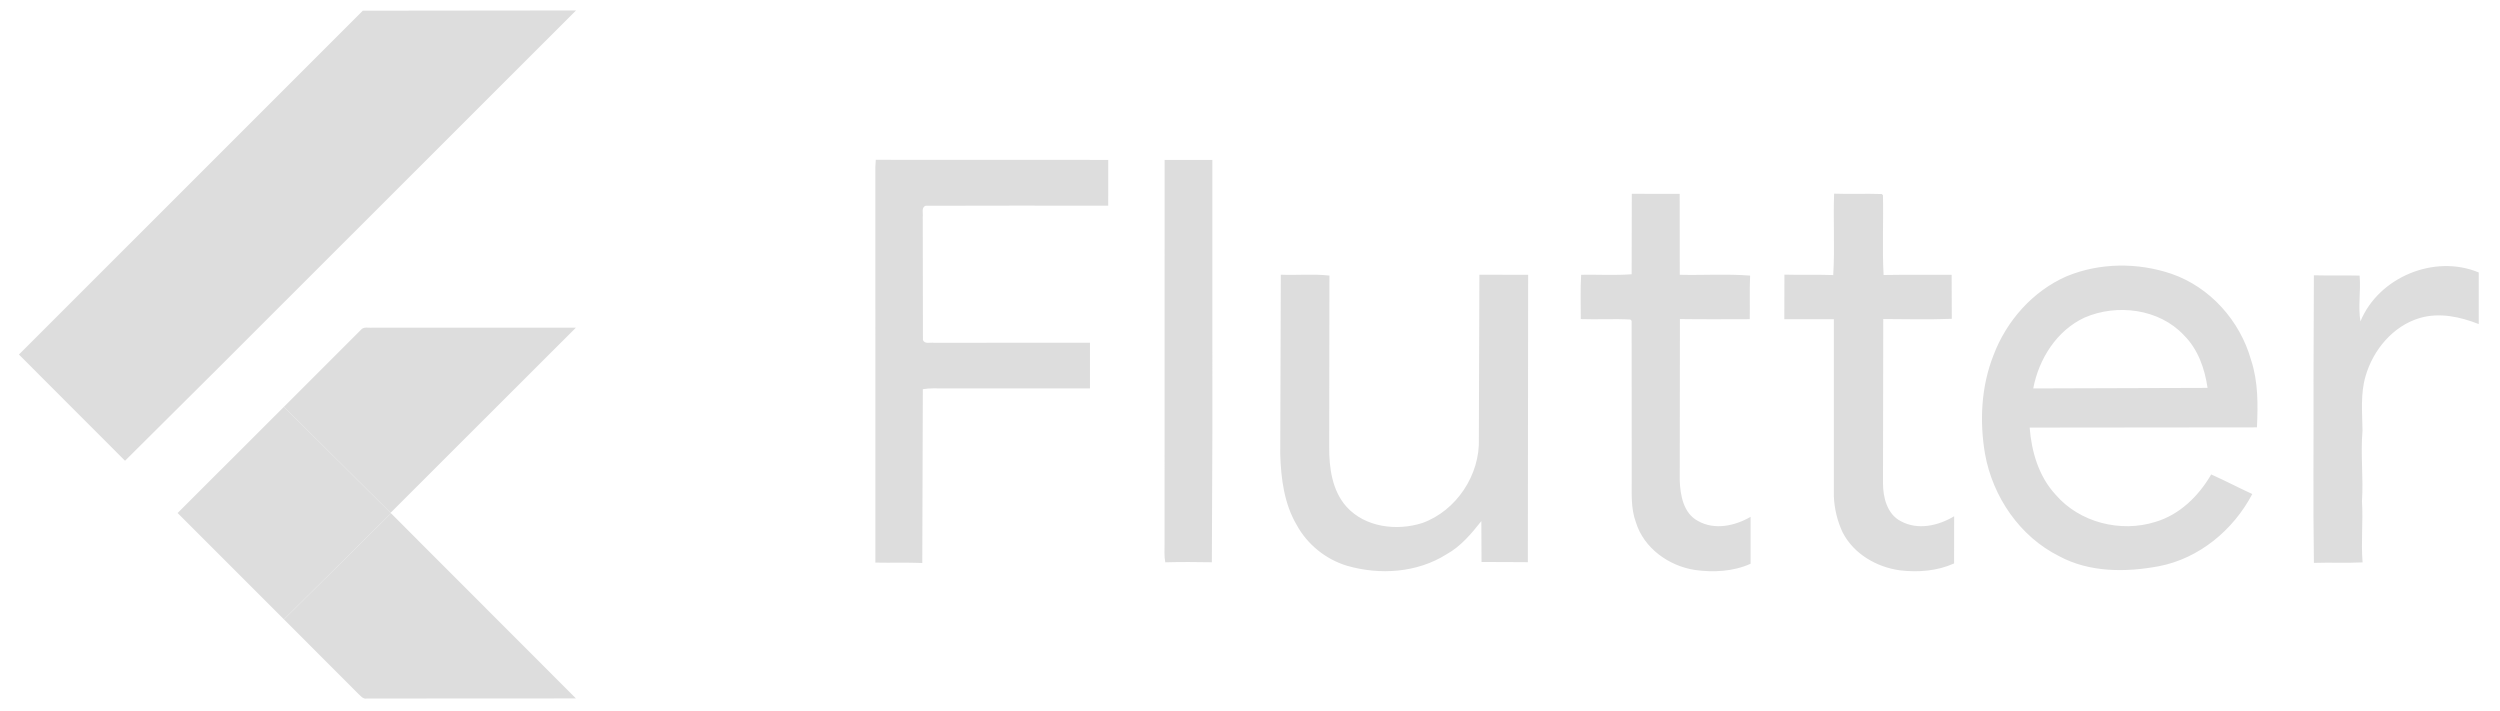
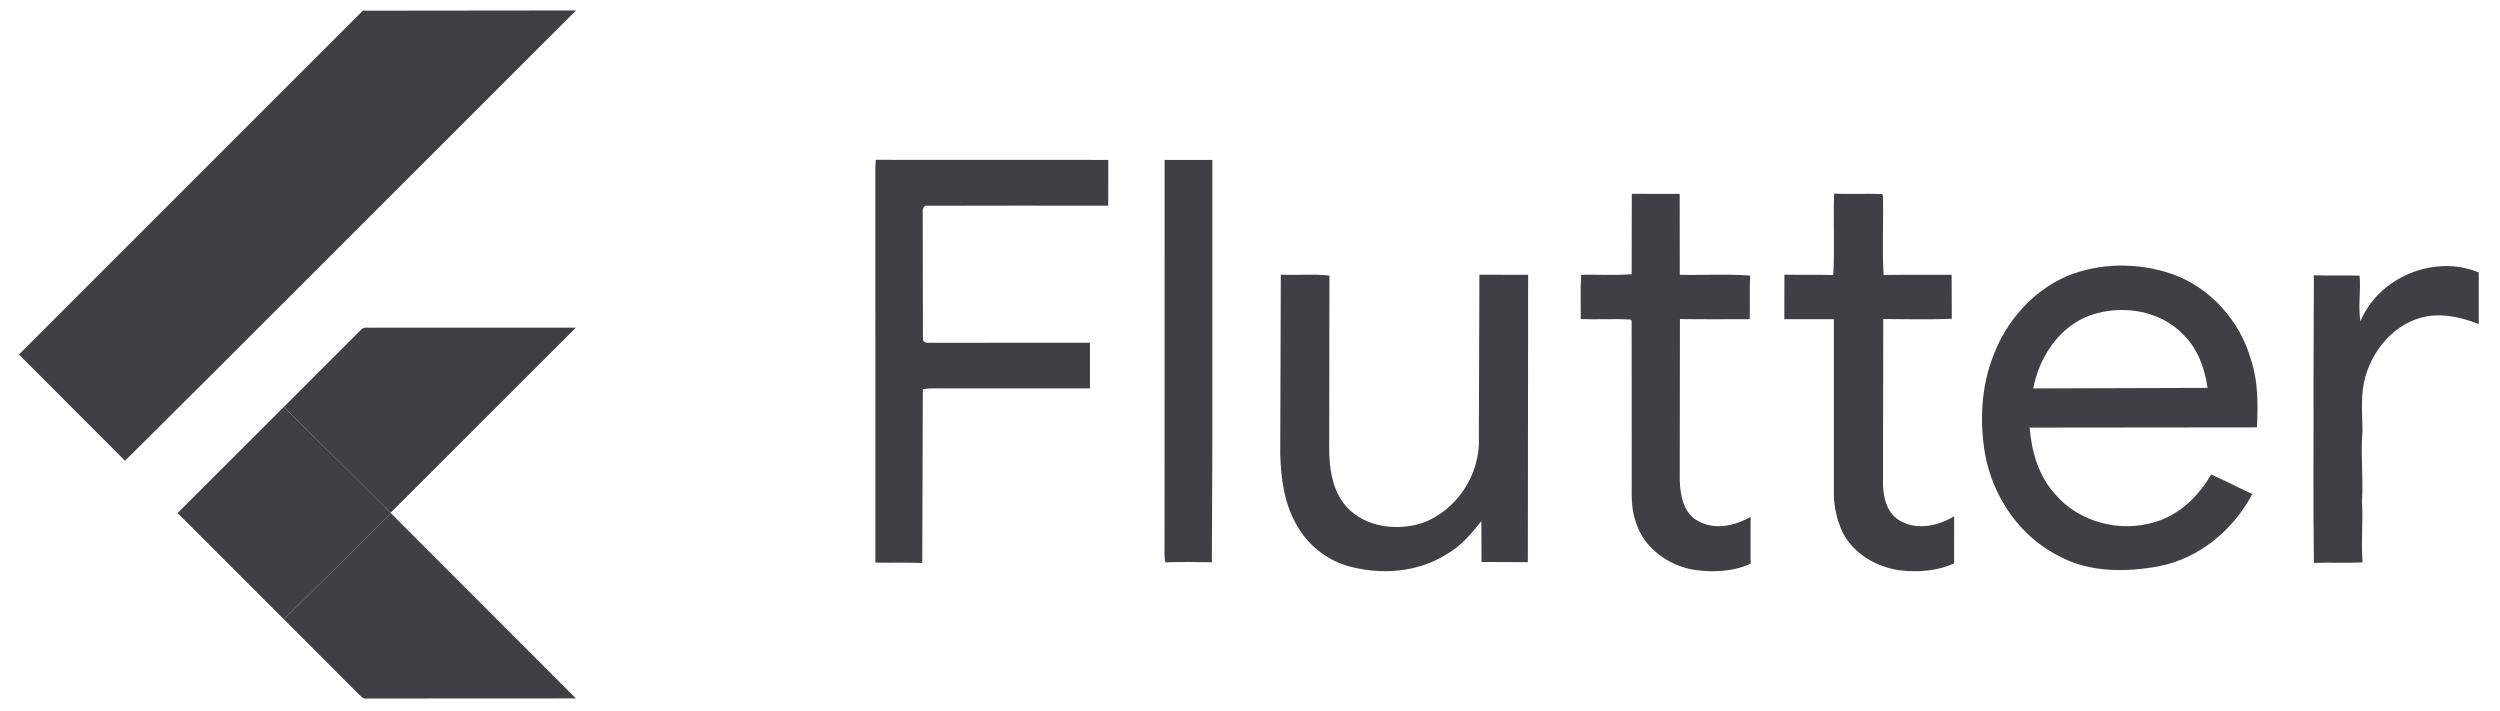
<svg xmlns="http://www.w3.org/2000/svg" width="352" height="100" viewBox="0 0 352 100" fill="none">
-   <path d="M51.081 1.504L81.106 1.471L30.731 51.82L17.602 64.875L2.665 49.919L51.081 1.504ZM50.801 46.46C51.191 45.945 51.908 46.199 52.452 46.133L81.081 46.14L54.989 72.206L39.974 57.283L50.801 46.46Z" fill="#DDDDDD" />
-   <path d="M123.309 22.504L156.04 22.515L156.037 28.96C147.474 28.96 138.908 28.934 130.342 28.971C129.688 29.188 129.996 30.008 129.923 30.511L129.949 47.846C130.165 48.497 130.989 48.184 131.496 48.265L153.467 48.254V54.691C146.636 54.688 139.809 54.688 132.978 54.691C131.963 54.688 130.938 54.625 129.934 54.798L129.857 79.269C127.654 79.18 125.456 79.261 123.254 79.213L123.25 23.544L123.309 22.504V22.504ZM163.978 22.515H170.699L170.702 61.03L170.629 79.166C168.441 79.125 166.254 79.114 164.07 79.173C163.901 78.276 163.971 77.364 163.971 76.46L163.978 22.515V22.515ZM229.757 27.291L236.5 27.294L236.511 38.691C239.809 38.772 243.125 38.544 246.415 38.805C246.324 40.849 246.401 42.894 246.364 44.938C243.085 44.945 239.809 44.971 236.533 44.923L236.507 67.622C236.577 69.725 237.026 72.265 239.07 73.35C241.404 74.677 244.272 74.052 246.482 72.772V79.375C244.048 80.478 241.272 80.611 238.658 80.254C234.974 79.691 231.445 77.18 230.331 73.53C229.592 71.53 229.761 69.372 229.746 67.283L229.732 45.177L229.566 44.989C227.239 44.864 224.904 45.008 222.574 44.927C222.588 42.846 222.493 40.765 222.625 38.688C224.993 38.647 227.371 38.794 229.735 38.614L229.757 27.291V27.291ZM258.243 27.269C260.485 27.346 262.728 27.243 264.967 27.32L265.121 27.489C265.206 31.232 265.007 34.986 265.21 38.721C268.404 38.662 271.599 38.71 274.79 38.691L274.813 44.89C271.599 45.011 268.375 44.938 265.162 44.919L265.125 68.011C265.121 70.022 265.702 72.401 267.647 73.39C270.033 74.691 272.926 74.022 275.143 72.691L275.136 79.331C272.772 80.397 270.107 80.603 267.555 80.309C264.243 79.868 261 77.997 259.445 74.963C258.695 73.375 258.276 71.618 258.206 69.864V44.945C255.879 44.941 253.555 44.952 251.232 44.945L251.246 38.669C253.537 38.732 255.827 38.651 258.118 38.728C258.36 34.919 258.099 31.085 258.243 27.269V27.269ZM290.971 38.905C295.625 36.974 300.996 36.938 305.75 38.555C311.195 40.434 315.408 45.184 316.952 50.695C317.963 53.75 317.923 56.997 317.779 60.173L285.776 60.206C286.04 63.614 287.059 67.088 289.426 69.647C292.79 73.57 298.581 75.026 303.471 73.486C306.901 72.475 309.577 69.835 311.338 66.802C313.287 67.673 315.18 68.666 317.121 69.559C314.467 74.618 309.64 78.636 303.967 79.725C299.309 80.596 294.213 80.618 289.941 78.316C284.397 75.563 280.581 69.956 279.493 63.927C278.702 59.294 278.949 54.394 280.691 49.997C282.518 45.169 286.213 40.989 290.971 38.905M293.504 44.717C289.588 46.526 287.066 50.544 286.279 54.691L310.824 54.614C310.434 51.905 309.471 49.151 307.485 47.191C304.007 43.464 298.062 42.736 293.504 44.717ZM332.349 45.25C334.912 39.026 342.783 35.758 349.007 38.364V45.629C346.393 44.599 343.463 43.964 340.702 44.776C336.93 45.897 334.14 49.261 333.07 52.964C332.335 55.464 332.61 58.074 332.64 60.636C332.353 63.952 332.783 67.272 332.566 70.588C332.743 73.452 332.412 76.316 332.654 79.184C330.368 79.294 328.081 79.177 325.798 79.254C325.665 70.611 325.779 61.964 325.743 53.316L325.794 38.761C327.938 38.82 330.085 38.754 332.232 38.805C332.426 40.952 331.993 43.111 332.349 45.25V45.25ZM180.338 38.68C182.618 38.776 184.915 38.544 187.184 38.802L187.151 62.897C187.129 65.842 187.548 69.059 189.585 71.346C192.213 74.258 196.665 74.791 200.261 73.64C205.066 71.919 208.419 66.831 208.224 61.743L208.298 38.68L215.162 38.695L215.121 79.155C212.945 79.118 210.772 79.155 208.599 79.129L208.574 73.372C207.165 75.14 205.688 76.93 203.669 78.044C199.537 80.651 194.294 80.997 189.665 79.662C186.68 78.761 184.081 76.669 182.585 73.934C180.809 70.927 180.36 67.371 180.257 63.945L180.338 38.68V38.68Z" fill="#DDDDDD" />
-   <path d="M25.007 72.232L39.974 57.283L54.989 72.206L55.051 72.272L39.977 87.206L25.007 72.232V72.232Z" fill="#DDDDDD" />
-   <path d="M39.977 87.206L55.051 72.272L81.091 98.338C71.283 98.36 61.477 98.331 51.672 98.353C51.114 98.478 50.768 97.967 50.411 97.651L39.977 87.206V87.206Z" fill="#DDDDDD" />
+   <path d="M51.081 1.504L81.106 1.471L30.731 51.82L17.602 64.875L2.665 49.919L51.081 1.504ZM50.801 46.46C51.191 45.945 51.908 46.199 52.452 46.133L81.081 46.14L54.989 72.206L39.974 57.283L50.801 46.46Z" fill="#3f3f46" />
+   <path d="M123.309 22.504L156.04 22.515L156.037 28.96C147.474 28.96 138.908 28.934 130.342 28.971C129.688 29.188 129.996 30.008 129.923 30.511L129.949 47.846C130.165 48.497 130.989 48.184 131.496 48.265L153.467 48.254V54.691C146.636 54.688 139.809 54.688 132.978 54.691C131.963 54.688 130.938 54.625 129.934 54.798L129.857 79.269C127.654 79.18 125.456 79.261 123.254 79.213L123.25 23.544L123.309 22.504V22.504ZM163.978 22.515H170.699L170.702 61.03L170.629 79.166C168.441 79.125 166.254 79.114 164.07 79.173C163.901 78.276 163.971 77.364 163.971 76.46L163.978 22.515V22.515ZM229.757 27.291L236.5 27.294L236.511 38.691C239.809 38.772 243.125 38.544 246.415 38.805C246.324 40.849 246.401 42.894 246.364 44.938C243.085 44.945 239.809 44.971 236.533 44.923L236.507 67.622C236.577 69.725 237.026 72.265 239.07 73.35C241.404 74.677 244.272 74.052 246.482 72.772V79.375C244.048 80.478 241.272 80.611 238.658 80.254C234.974 79.691 231.445 77.18 230.331 73.53C229.592 71.53 229.761 69.372 229.746 67.283L229.732 45.177L229.566 44.989C227.239 44.864 224.904 45.008 222.574 44.927C222.588 42.846 222.493 40.765 222.625 38.688C224.993 38.647 227.371 38.794 229.735 38.614L229.757 27.291V27.291ZM258.243 27.269C260.485 27.346 262.728 27.243 264.967 27.32L265.121 27.489C265.206 31.232 265.007 34.986 265.21 38.721C268.404 38.662 271.599 38.71 274.79 38.691L274.813 44.89C271.599 45.011 268.375 44.938 265.162 44.919L265.125 68.011C265.121 70.022 265.702 72.401 267.647 73.39C270.033 74.691 272.926 74.022 275.143 72.691L275.136 79.331C272.772 80.397 270.107 80.603 267.555 80.309C264.243 79.868 261 77.997 259.445 74.963C258.695 73.375 258.276 71.618 258.206 69.864V44.945C255.879 44.941 253.555 44.952 251.232 44.945L251.246 38.669C253.537 38.732 255.827 38.651 258.118 38.728C258.36 34.919 258.099 31.085 258.243 27.269V27.269ZM290.971 38.905C295.625 36.974 300.996 36.938 305.75 38.555C311.195 40.434 315.408 45.184 316.952 50.695C317.963 53.75 317.923 56.997 317.779 60.173L285.776 60.206C286.04 63.614 287.059 67.088 289.426 69.647C292.79 73.57 298.581 75.026 303.471 73.486C306.901 72.475 309.577 69.835 311.338 66.802C313.287 67.673 315.18 68.666 317.121 69.559C314.467 74.618 309.64 78.636 303.967 79.725C299.309 80.596 294.213 80.618 289.941 78.316C284.397 75.563 280.581 69.956 279.493 63.927C278.702 59.294 278.949 54.394 280.691 49.997C282.518 45.169 286.213 40.989 290.971 38.905M293.504 44.717C289.588 46.526 287.066 50.544 286.279 54.691L310.824 54.614C310.434 51.905 309.471 49.151 307.485 47.191C304.007 43.464 298.062 42.736 293.504 44.717ZM332.349 45.25C334.912 39.026 342.783 35.758 349.007 38.364V45.629C346.393 44.599 343.463 43.964 340.702 44.776C336.93 45.897 334.14 49.261 333.07 52.964C332.335 55.464 332.61 58.074 332.64 60.636C332.353 63.952 332.783 67.272 332.566 70.588C332.743 73.452 332.412 76.316 332.654 79.184C330.368 79.294 328.081 79.177 325.798 79.254C325.665 70.611 325.779 61.964 325.743 53.316L325.794 38.761C327.938 38.82 330.085 38.754 332.232 38.805C332.426 40.952 331.993 43.111 332.349 45.25V45.25ZM180.338 38.68C182.618 38.776 184.915 38.544 187.184 38.802L187.151 62.897C187.129 65.842 187.548 69.059 189.585 71.346C192.213 74.258 196.665 74.791 200.261 73.64C205.066 71.919 208.419 66.831 208.224 61.743L208.298 38.68L215.162 38.695L215.121 79.155C212.945 79.118 210.772 79.155 208.599 79.129L208.574 73.372C207.165 75.14 205.688 76.93 203.669 78.044C199.537 80.651 194.294 80.997 189.665 79.662C186.68 78.761 184.081 76.669 182.585 73.934C180.809 70.927 180.36 67.371 180.257 63.945L180.338 38.68V38.68Z" fill="#3f3f46" />
+   <path d="M25.007 72.232L39.974 57.283L54.989 72.206L55.051 72.272L39.977 87.206L25.007 72.232V72.232Z" fill="#3f3f46" />
+   <path d="M39.977 87.206L55.051 72.272L81.091 98.338C71.283 98.36 61.477 98.331 51.672 98.353C51.114 98.478 50.768 97.967 50.411 97.651L39.977 87.206V87.206Z" fill="#3f3f46" />
</svg>
